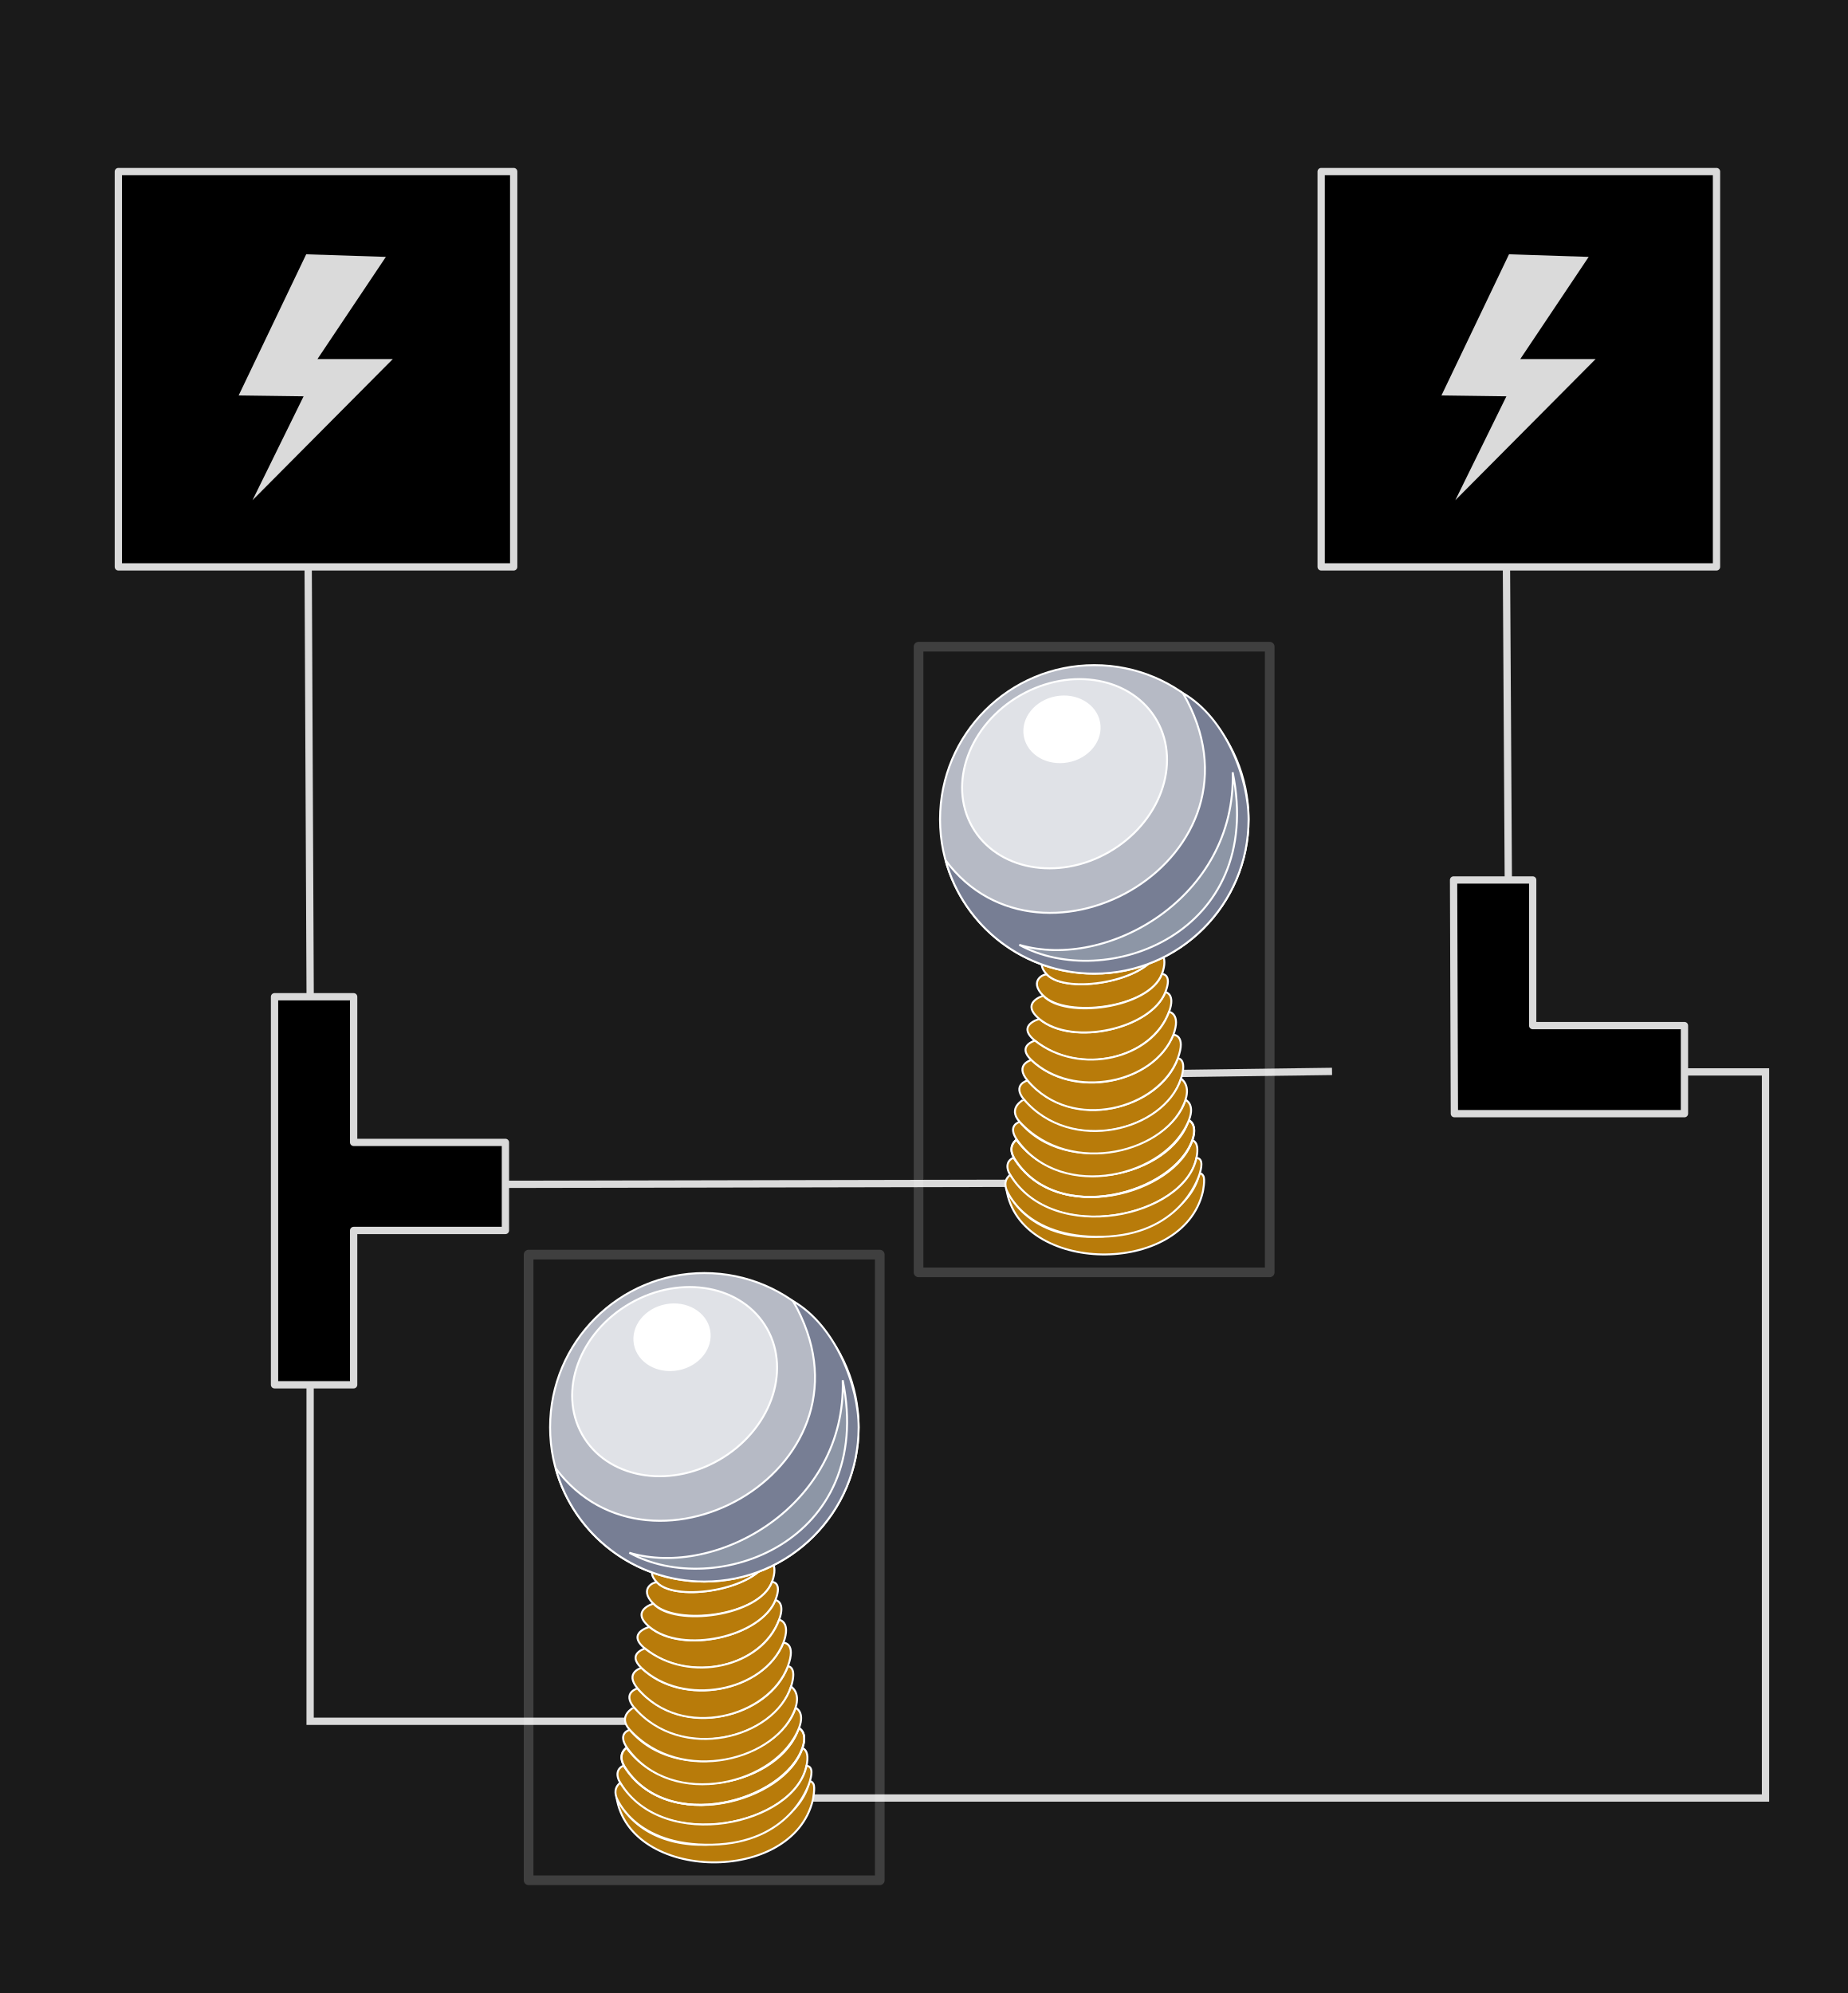
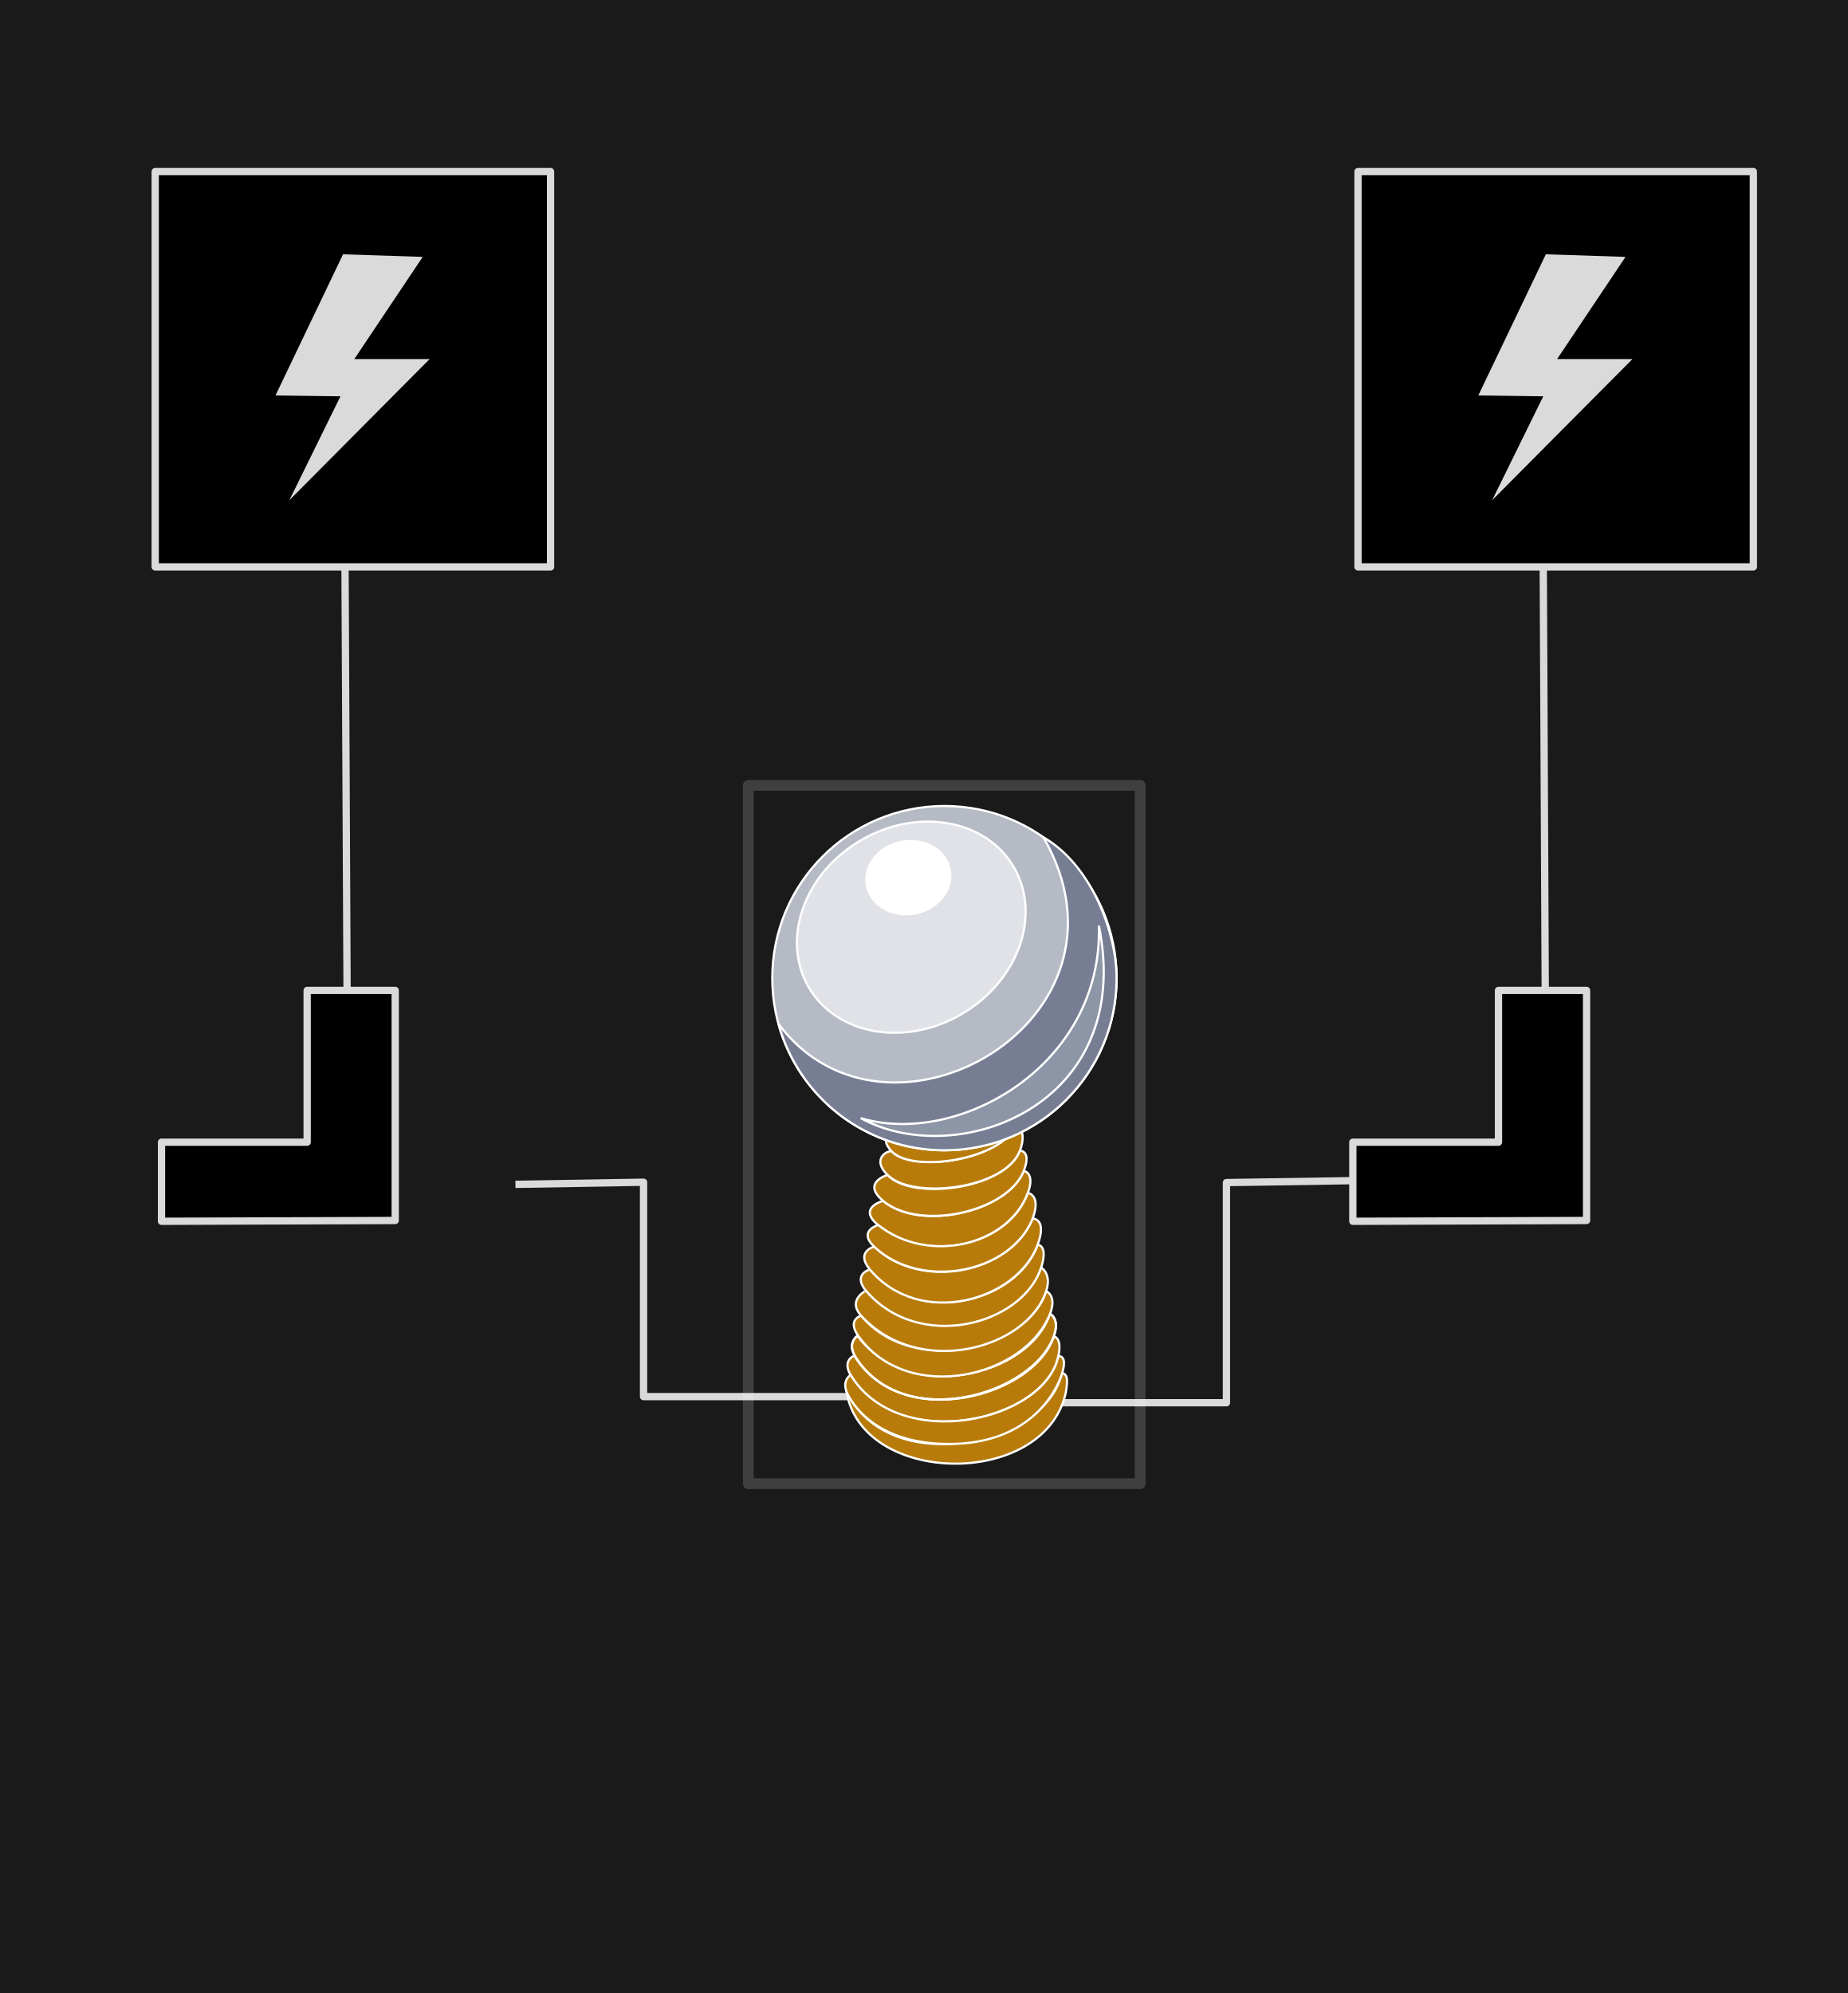
<svg xmlns="http://www.w3.org/2000/svg" width="253.385" height="273.296" viewBox="0 0 253.385 273.296" preserveAspectRation="xMidYMid meet" id="svg2" version="1.1">
  <defs id="defs4" />
  <g id="layer2">
    <rect style="color:#000000;clip-rule:nonzero;display:inline;overflow:visible;visibility:visible;opacity:1;isolation:auto;mix-blend-mode:normal;color-interpolation:sRGB;color-interpolation-filters:linearRGB;solid-color:#000000;solid-opacity:1;fill:#1a1a1a;fill-opacity:1;fill-rule:nonzero;stroke:none;stroke-width:1.459px;stroke-linecap:butt;stroke-linejoin:miter;stroke-miterlimit:4;stroke-dasharray:none;stroke-dashoffset:0;stroke-opacity:1;color-rendering:auto;image-rendering:auto;shape-rendering:auto;text-rendering:auto;enable-background:accumulate" id="rect4145" width="253.764" height="273.719" x="-0.094" y="-0.371" />
  </g>
  <g transform="translate(-40.68119,12.06823)" id="powerlines">
-     <path style="fill:none;fill-rule:evenodd;stroke:#dadada;stroke-width:1;stroke-linecap:butt;stroke-linejoin:round;stroke-miterlimit:4;stroke-dasharray:none;stroke-opacity:1" d="M 247.228,62.54 L 247.526,112.336" id="path4173" />
-     <path id="path3380" d="M 106.306,150.343 L 179.928,150.194" style="fill:none;fill-rule:evenodd;stroke:#dadada;stroke-width:1;stroke-linecap:butt;stroke-linejoin:round;stroke-miterlimit:4;stroke-dasharray:none;stroke-opacity:1" />
-     <path style="fill:none;fill-rule:evenodd;stroke:#dadada;stroke-width:1;stroke-linecap:butt;stroke-linejoin:round;stroke-miterlimit:4;stroke-dasharray:none;stroke-opacity:1" d="M 223.33,134.852 L 200.854,135.15" id="path3382" />
-     <path id="path3428" d="M 82.93,63.803 L 83.228,128.134" style="fill:none;fill-rule:evenodd;stroke:#dadada;stroke-width:1;stroke-linecap:butt;stroke-linejoin:round;stroke-miterlimit:4;stroke-dasharray:none;stroke-opacity:1" />
-     <path style="fill:none;fill-rule:evenodd;stroke:#dadada;stroke-width:1px;stroke-linecap:butt;stroke-linejoin:miter;stroke-opacity:1" d="M 268.245,134.921 L 282.77,134.921 L 282.77,234.49 L 146.779,234.49" id="path4255" />
-     <path style="fill:none;fill-rule:evenodd;stroke:#dadada;stroke-width:1px;stroke-linecap:butt;stroke-linejoin:miter;stroke-opacity:1" d="M 83.205,173.866 L 83.205,223.967 L 127.623,223.967" id="path4264" />
+     <path style="fill:none;fill-rule:evenodd;stroke:#dadada;stroke-width:1;stroke-linecap:butt;stroke-linejoin:round;stroke-miterlimit:4;stroke-dasharray:none;stroke-opacity:1" d="M 252.28,62.54 L 252.578,126.019" id="path4173" />
+     <path id="path3380" d="M 111.358,150.343 L 128.927,150.045 L 128.927,179.444 L 159.831,179.444" style="fill:none;fill-rule:evenodd;stroke:#dadada;stroke-width:1;stroke-linecap:butt;stroke-linejoin:round;stroke-miterlimit:4;stroke-dasharray:none;stroke-opacity:1" />
+     <path style="fill:none;fill-rule:evenodd;stroke:#dadada;stroke-width:1;stroke-linecap:butt;stroke-linejoin:round;stroke-miterlimit:4;stroke-dasharray:none;stroke-opacity:1" d="M 228.382,149.798 L 208.853,150.096 L 208.853,180.286 L 184.671,180.286" id="path3382" />
+     <path id="path3428" d="M 87.982,63.803 L 88.28,125.187" style="fill:none;fill-rule:evenodd;stroke:#dadada;stroke-width:1;stroke-linecap:butt;stroke-linejoin:round;stroke-miterlimit:4;stroke-dasharray:none;stroke-opacity:1" />
  </g>
  <g transform="translate(120.5585,34.16972)" id="generators">
-     <rect y="-10.643" x="-104.329" height="54.209" width="54.209" id="rect4209" style="opacity:1;fill:#000000;fill-opacity:1;stroke:#dadada;stroke-width:1;stroke-linejoin:round;stroke-miterlimit:4;stroke-dasharray:none;stroke-dashoffset:0;stroke-opacity:1" />
-     <rect style="opacity:1;fill:#000000;fill-opacity:1;stroke:#dadada;stroke-width:1;stroke-linejoin:round;stroke-miterlimit:4;stroke-dasharray:none;stroke-dashoffset:0;stroke-opacity:1" id="rect4210" width="54.209" height="54.209" x="60.602" y="-10.643" />
+     <rect y="-10.643" x="-99.276" height="54.209" width="54.209" id="rect4209" style="opacity:1;fill:#000000;fill-opacity:1;stroke:#dadada;stroke-width:1;stroke-linejoin:round;stroke-miterlimit:4;stroke-dasharray:none;stroke-dashoffset:0;stroke-opacity:1" />
+     <rect style="opacity:1;fill:#000000;fill-opacity:1;stroke:#dadada;stroke-width:1;stroke-linejoin:round;stroke-miterlimit:4;stroke-dasharray:none;stroke-dashoffset:0;stroke-opacity:1" id="rect4210" width="54.209" height="54.209" x="65.654" y="-10.643" />
  </g>
  <g id="switches">
-     <path style="fill:#000000;fill-opacity:1;fill-rule:evenodd;stroke:#dadada;stroke-width:1;stroke-linecap:butt;stroke-linejoin:round;stroke-miterlimit:4;stroke-dasharray:none;stroke-opacity:1" d="M 199.316,120.667 L 210.164,120.667 L 210.164,140.637 L 230.974,140.637 L 230.974,152.714 L 199.427,152.714 Z" id="path4234" />
-     <path id="path4148-3-4" d="M 37.644,136.683 L 48.492,136.683 L 48.492,156.654 L 69.303,156.654 L 69.303,168.73 L 48.492,168.73 L 48.492,189.893 L 37.644,189.893 Z" style="fill:#000000;fill-opacity:1;fill-rule:evenodd;stroke:#dadada;stroke-width:1;stroke-linecap:butt;stroke-linejoin:round;stroke-miterlimit:4;stroke-dasharray:none;stroke-opacity:1" />
+     <path id="path4148-3" d="M 22.146,167.473 L 22.146,156.625 L 42.116,156.625 L 42.116,135.815 L 54.193,135.815 L 54.193,167.362 Z" style="fill:#000000;fill-opacity:1;fill-rule:evenodd;stroke:#dadada;stroke-width:1;stroke-linecap:butt;stroke-linejoin:round;stroke-miterlimit:4;stroke-dasharray:none;stroke-opacity:1" />
+     <path style="fill:#000000;fill-opacity:1;fill-rule:evenodd;stroke:#dadada;stroke-width:1;stroke-linecap:butt;stroke-linejoin:round;stroke-miterlimit:4;stroke-dasharray:none;stroke-opacity:1" d="M 185.503,167.473 L 185.503,156.625 L 205.473,156.625 L 205.473,135.815 L 217.55,135.815 L 217.55,167.362 Z" id="path4234" />
  </g>
  <g id="layer1">
-     <g transform="matrix(0.4067321,0,0,0.4067321,39.77584,35.18327)" id="g4243-6" style="stroke:#ffffff;stroke-width:0.661;stroke-miterlimit:4;stroke-dasharray:none;stroke-opacity:1">
+     <g transform="matrix(0.453906,0,0,0.453906,6.43623,48.0016)" id="g4243-6" style="stroke:#ffffff;stroke-width:0.661;stroke-miterlimit:4;stroke-dasharray:none;stroke-opacity:1">
      <path id="path4245-3" d="M 241.495,314.36 C 254.132,341.538 302.032,330.68 306.498,309.238 C 306.498,309.238 307.175,308.73 307.874,309.936 C 308.593,311.164 307.704,315.355 307.704,315.355 C 300.931,344.078 245.813,343.147 241.495,314.36 Z" style="fill:#b87b0a;fill-opacity:1;fill-rule:evenodd;stroke:#ffffff;stroke-width:0.661;stroke-linecap:butt;stroke-linejoin:miter;stroke-miterlimit:4;stroke-dasharray:none;stroke-opacity:1" />
      <path id="path4247-5" d="M 305.566,303.904 C 306.18,300.877 305.969,298.634 304.169,297.893 C 298.56,315.948 258.407,327.356 243.929,303.777 C 241.771,304.73 241.114,306.825 242.765,309.619 C 257.116,333.791 301.566,323.546 305.566,303.904 Z" style="fill:#b87b0a;fill-opacity:1;fill-rule:evenodd;stroke:#ffffff;stroke-width:0.661;stroke-linecap:butt;stroke-linejoin:miter;stroke-miterlimit:4;stroke-dasharray:none;stroke-opacity:1" />
      <path id="path4249-3" d="M 243.993,303.819 C 258.407,327.356 297.989,315.757 304.212,297.829 C 306.074,292.432 302.963,291.119 302.963,291.119 C 296.846,310 260.355,318.742 244.903,297.766 C 244.903,297.766 241.771,299.734 243.972,303.714 Z" style="fill:#b87b0a;fill-opacity:1;fill-rule:evenodd;stroke:#ffffff;stroke-width:0.661;stroke-miterlimit:4;stroke-dasharray:none;stroke-opacity:1" />
      <path id="path4251-55" d="M 243.993,303.819 C 258.407,327.356 297.989,315.757 304.212,297.829 C 306.074,292.432 302.963,291.119 302.963,291.119 C 296.846,310 260.355,318.742 244.903,297.766 C 244.903,297.766 241.771,299.734 243.972,303.714" style="fill:none;stroke:#ffffff;stroke-width:0.661;stroke-linecap:butt;stroke-linejoin:miter;stroke-miterlimit:4;stroke-dasharray:none;stroke-opacity:1" />
      <path id="path4253-0" d="M 253.92,249.21 C 261.604,256.872 289.691,253.422 293.946,241.865 C 296.338,235.346 292.655,234.16 292.655,234.16 C 288.612,244.532 261.752,248.765 255.254,242.14 C 254.534,241.505 248.713,244.003 253.92,249.21 Z" style="fill:#b87b0a;fill-opacity:1;fill-rule:evenodd;stroke:#ffffff;stroke-width:0.661;stroke-linecap:butt;stroke-linejoin:miter;stroke-miterlimit:4;stroke-dasharray:none;stroke-opacity:1" />
      <path id="path4255-3" d="M 245.983,291.733 C 261.709,310.529 296.401,301.745 301.862,284.283 C 301.862,284.283 305.143,285.658 303.069,291.035 C 295.66,310.211 260.376,318.911 245.199,297.977 C 241.495,292.855 245.983,291.733 245.983,291.733 Z" style="fill:#b87b0a;fill-opacity:1;fill-rule:evenodd;stroke:#ffffff;stroke-width:0.661;stroke-linecap:butt;stroke-linejoin:miter;stroke-miterlimit:4;stroke-dasharray:none;stroke-opacity:1" />
      <path id="path4257-3" d="M 247.358,284.134 C 262.831,303.1 294.877,294.697 300.359,277.171 C 302.54,270.249 299.28,270.313 299.28,270.313 C 293.142,287.331 263.911,295.48 248.607,277.763 C 248.607,277.763 243.337,279.181 247.358,284.134 Z" style="fill:#b87b0a;fill-opacity:1;fill-rule:evenodd;stroke:#ffffff;stroke-width:0.661;stroke-linecap:butt;stroke-linejoin:miter;stroke-miterlimit:4;stroke-dasharray:none;stroke-opacity:1" />
      <path id="path4259-41" d="M 251.105,264.344 C 266.091,276.514 290.475,270.482 296.338,254.628 C 298.603,248.469 295.089,247.982 295.089,247.982 C 290.242,260.301 263.784,266.461 252.608,257.041 C 252.608,257.041 244.67,259.116 251.105,264.344 Z" style="fill:#b87b0a;fill-opacity:1;fill-rule:evenodd;stroke:#ffffff;stroke-width:0.661;stroke-linecap:butt;stroke-linejoin:miter;stroke-miterlimit:4;stroke-dasharray:none;stroke-opacity:1" />
      <path id="path4261-4" d="M 292.655,234.16 C 288.612,244.532 261.731,248.786 255.254,242.14 C 250.597,237.378 256.418,235.832 256.418,235.832 C 263.149,245.146 287.321,240.849 292.655,234.16 Z" style="fill:#b87b0a;fill-opacity:1;fill-rule:evenodd;stroke:#ffffff;stroke-width:0.661;stroke-linecap:butt;stroke-linejoin:miter;stroke-miterlimit:4;stroke-dasharray:none;stroke-opacity:1" />
      <path id="path4263-5" d="M 242.765,309.598 C 257.413,333.622 301.524,323.631 305.566,303.883 C 308.149,304.052 307.069,307.756 306.709,309.048 C 306.032,311.418 299.555,329.896 273.774,330.468 C 247.676,331.039 241.644,314.847 241.495,314.572 C 240.712,312.243 241.368,310.698 242.765,309.598 Z" style="fill:#b87b0a;fill-opacity:1;fill-rule:evenodd;stroke:#ffffff;stroke-width:0.661;stroke-linecap:butt;stroke-linejoin:miter;stroke-miterlimit:4;stroke-dasharray:none;stroke-opacity:1" />
      <path id="path4265-2" d="M 301.862,284.283 C 303.598,279.054 300.359,277.171 300.359,277.171 C 294.623,294.612 263.445,302.909 247.38,284.156 C 247.401,284.198 241.644,286.992 245.983,291.733 C 263.403,310.804 296.084,301.766 301.862,284.283 Z" style="fill:#b87b0a;fill-opacity:1;fill-rule:evenodd;stroke:#ffffff;stroke-width:0.661;stroke-linecap:butt;stroke-linejoin:miter;stroke-miterlimit:4;stroke-dasharray:none;stroke-opacity:1" />
      <path id="path4267-3" d="M 248.607,277.763 C 263.699,295.67 292.972,287.267 299.28,270.313 C 302.243,262.312 297.777,262.375 297.777,262.375 C 291.088,278.927 263.911,284.346 249.898,270.863 C 249.898,270.863 244.099,272.429 248.607,277.763 Z" style="fill:#b87b0a;fill-opacity:1;fill-rule:evenodd;stroke:#ffffff;stroke-width:0.661;stroke-linecap:butt;stroke-linejoin:miter;stroke-miterlimit:4;stroke-dasharray:none;stroke-opacity:1" />
      <path id="path4269-7" d="M 251.105,264.344 C 266.218,276.345 290.58,270.525 296.338,254.628 C 296.338,254.628 300.444,255.221 297.777,262.375 C 291.088,278.927 264.017,284.24 249.898,270.863 C 244.861,266.101 251.105,264.344 251.105,264.344 Z" style="fill:#b87b0a;fill-opacity:1;fill-rule:evenodd;stroke:#ffffff;stroke-width:0.661;stroke-linecap:butt;stroke-linejoin:miter;stroke-miterlimit:4;stroke-dasharray:none;stroke-opacity:1" />
      <path id="path4271-5" d="M 252.608,257.041 C 263.868,266.376 290.221,260.301 295.089,247.982 C 297.523,241.823 293.946,241.865 293.946,241.865 C 289.713,253.422 261.265,257.211 253.92,249.21 C 253.92,249.21 245.94,251.496 252.608,257.041 Z" style="fill:#b87b0a;fill-opacity:1;fill-rule:evenodd;stroke:#ffffff;stroke-width:0.661;stroke-linecap:butt;stroke-linejoin:miter;stroke-miterlimit:4;stroke-dasharray:none;stroke-opacity:1" />
      <path id="path4273-3" d="M 323.134,189.753 C 323.134,218.476 299.851,241.759 271.129,241.759 C 242.406,241.759 219.122,218.476 219.122,189.753 C 219.122,161.03 242.406,137.747 271.129,137.747 C 299.851,137.747 323.134,161.03 323.134,189.753 Z" style="fill:#b6bac5;fill-opacity:1;fill-rule:nonzero;stroke:#ffffff;stroke-width:0.661;stroke-linecap:butt;stroke-linejoin:miter;stroke-miterlimit:4;stroke-dasharray:none;stroke-opacity:1" />
      <path id="path4275-7" d="M 275.997,200.802 C 258.788,210.644 238.172,206.792 229.938,192.187 C 221.726,177.582 229.007,157.749 246.215,147.907 C 263.424,138.064 284.04,141.917 292.274,156.522 C 300.486,171.126 293.205,190.96 275.997,200.802 Z" style="fill:#e0e2e7;fill-opacity:1;fill-rule:nonzero;stroke:#ffffff;stroke-width:0.661;stroke-linecap:butt;stroke-linejoin:miter;stroke-miterlimit:4;stroke-dasharray:none;stroke-opacity:1" />
      <path id="path4277-3" d="M 262.239,170.216 C 255.338,171.507 248.819,167.719 247.697,161.729 C 246.575,155.76 251.295,149.854 258.217,148.563 C 265.117,147.272 271.637,151.082 272.758,157.051 C 273.88,163.041 269.16,168.925 262.239,170.216 Z" style="fill:#ffffff;fill-opacity:1;fill-rule:nonzero;stroke:#ffffff;stroke-width:0.661;stroke-linecap:butt;stroke-linejoin:miter;stroke-miterlimit:4;stroke-dasharray:none;stroke-opacity:1" />
      <path id="path4279-2" d="M 301.037,147.208 C 332.871,202.58 253.603,247.453 220.985,203.553 C 227.187,226.117 247.718,241.759 271.129,241.759 C 299.851,241.759 323.134,218.476 323.134,189.753 C 323.134,176.249 315.663,155.654 301.037,147.208 Z" style="fill:#777e94;fill-opacity:1;fill-rule:evenodd;stroke:#ffffff;stroke-width:0.661;stroke-linecap:butt;stroke-linejoin:miter;stroke-miterlimit:4;stroke-dasharray:none;stroke-opacity:1" />
      <path id="path4281-5" d="M 317.779,173.878 C 319.049,216.084 275.341,240.849 245.834,232.044 C 274.769,247.982 328.849,228.488 317.779,173.878 Z" style="fill:#8d96a6;fill-opacity:1;fill-rule:evenodd;stroke:#ffffff;stroke-width:0.661;stroke-linecap:butt;stroke-linejoin:miter;stroke-miterlimit:4;stroke-dasharray:none;stroke-opacity:1" />
    </g>
-     <path id="path4191" d="M 41.986,34.871 L 52.911,35.227 L 43.53,49.239 L 53.861,49.239 L 34.624,68.595 L 41.63,54.345 L 32.724,54.227 Z" style="fill:#dadada;fill-opacity:1;fill-rule:evenodd;stroke:none;stroke-width:1;stroke-linecap:butt;stroke-linejoin:miter;stroke-miterlimit:4;stroke-dasharray:none;stroke-opacity:1" />
-     <path style="fill:#dadada;fill-opacity:1;fill-rule:evenodd;stroke:none;stroke-width:1;stroke-linecap:butt;stroke-linejoin:miter;stroke-miterlimit:4;stroke-dasharray:none;stroke-opacity:1" d="M 206.917,34.871 L 217.842,35.227 L 208.461,49.239 L 218.792,49.239 L 199.554,68.595 L 206.561,54.345 L 197.654,54.227 Z" id="path4212" />
-     <g style="stroke:#ffffff;stroke-width:0.661;stroke-miterlimit:4;stroke-dasharray:none;stroke-opacity:1" id="g4213" transform="matrix(0.4067321,0,0,0.4067321,-13.69425,118.5461)">
-       <path style="fill:#b87b0a;fill-opacity:1;fill-rule:evenodd;stroke:#ffffff;stroke-width:0.661;stroke-linecap:butt;stroke-linejoin:miter;stroke-miterlimit:4;stroke-dasharray:none;stroke-opacity:1" d="M 241.495,314.36 C 254.132,341.538 302.032,330.68 306.498,309.238 C 306.498,309.238 307.175,308.73 307.874,309.936 C 308.593,311.164 307.704,315.355 307.704,315.355 C 300.931,344.078 245.813,343.147 241.495,314.36 Z" id="path4215" />
-       <path style="fill:#b87b0a;fill-opacity:1;fill-rule:evenodd;stroke:#ffffff;stroke-width:0.661;stroke-linecap:butt;stroke-linejoin:miter;stroke-miterlimit:4;stroke-dasharray:none;stroke-opacity:1" d="M 305.566,303.904 C 306.18,300.877 305.969,298.634 304.169,297.893 C 298.56,315.948 258.407,327.356 243.929,303.777 C 241.771,304.73 241.114,306.825 242.765,309.619 C 257.116,333.791 301.566,323.546 305.566,303.904 Z" id="path4217" />
-       <path style="fill:#b87b0a;fill-opacity:1;fill-rule:evenodd;stroke:#ffffff;stroke-width:0.661;stroke-miterlimit:4;stroke-dasharray:none;stroke-opacity:1" d="M 243.993,303.819 C 258.407,327.356 297.989,315.757 304.212,297.829 C 306.074,292.432 302.963,291.119 302.963,291.119 C 296.846,310 260.355,318.742 244.903,297.766 C 244.903,297.766 241.771,299.734 243.972,303.714 Z" id="path4219" />
-       <path style="fill:none;stroke:#ffffff;stroke-width:0.661;stroke-linecap:butt;stroke-linejoin:miter;stroke-miterlimit:4;stroke-dasharray:none;stroke-opacity:1" d="M 243.993,303.819 C 258.407,327.356 297.989,315.757 304.212,297.829 C 306.074,292.432 302.963,291.119 302.963,291.119 C 296.846,310 260.355,318.742 244.903,297.766 C 244.903,297.766 241.771,299.734 243.972,303.714" id="path4221" />
-       <path style="fill:#b87b0a;fill-opacity:1;fill-rule:evenodd;stroke:#ffffff;stroke-width:0.661;stroke-linecap:butt;stroke-linejoin:miter;stroke-miterlimit:4;stroke-dasharray:none;stroke-opacity:1" d="M 253.92,249.21 C 261.604,256.872 289.691,253.422 293.946,241.865 C 296.338,235.346 292.655,234.16 292.655,234.16 C 288.612,244.532 261.752,248.765 255.254,242.14 C 254.534,241.505 248.713,244.003 253.92,249.21 Z" id="path4223" />
-       <path style="fill:#b87b0a;fill-opacity:1;fill-rule:evenodd;stroke:#ffffff;stroke-width:0.661;stroke-linecap:butt;stroke-linejoin:miter;stroke-miterlimit:4;stroke-dasharray:none;stroke-opacity:1" d="M 245.983,291.733 C 261.709,310.529 296.401,301.745 301.862,284.283 C 301.862,284.283 305.143,285.658 303.069,291.035 C 295.66,310.211 260.376,318.911 245.199,297.977 C 241.495,292.855 245.983,291.733 245.983,291.733 Z" id="path4225" />
-       <path style="fill:#b87b0a;fill-opacity:1;fill-rule:evenodd;stroke:#ffffff;stroke-width:0.661;stroke-linecap:butt;stroke-linejoin:miter;stroke-miterlimit:4;stroke-dasharray:none;stroke-opacity:1" d="M 247.358,284.134 C 262.831,303.1 294.877,294.697 300.359,277.171 C 302.54,270.249 299.28,270.313 299.28,270.313 C 293.142,287.331 263.911,295.48 248.607,277.763 C 248.607,277.763 243.337,279.181 247.358,284.134 Z" id="path4227" />
-       <path style="fill:#b87b0a;fill-opacity:1;fill-rule:evenodd;stroke:#ffffff;stroke-width:0.661;stroke-linecap:butt;stroke-linejoin:miter;stroke-miterlimit:4;stroke-dasharray:none;stroke-opacity:1" d="M 251.105,264.344 C 266.091,276.514 290.475,270.482 296.338,254.628 C 298.603,248.469 295.089,247.982 295.089,247.982 C 290.242,260.301 263.784,266.461 252.608,257.041 C 252.608,257.041 244.67,259.116 251.105,264.344 Z" id="path4229" />
-       <path style="fill:#b87b0a;fill-opacity:1;fill-rule:evenodd;stroke:#ffffff;stroke-width:0.661;stroke-linecap:butt;stroke-linejoin:miter;stroke-miterlimit:4;stroke-dasharray:none;stroke-opacity:1" d="M 292.655,234.16 C 288.612,244.532 261.731,248.786 255.254,242.14 C 250.597,237.378 256.418,235.832 256.418,235.832 C 263.149,245.146 287.321,240.849 292.655,234.16 Z" id="path4231" />
-       <path style="fill:#b87b0a;fill-opacity:1;fill-rule:evenodd;stroke:#ffffff;stroke-width:0.661;stroke-linecap:butt;stroke-linejoin:miter;stroke-miterlimit:4;stroke-dasharray:none;stroke-opacity:1" d="M 242.765,309.598 C 257.413,333.622 301.524,323.631 305.566,303.883 C 308.149,304.052 307.069,307.756 306.709,309.048 C 306.032,311.418 299.555,329.896 273.774,330.468 C 247.676,331.039 241.644,314.847 241.495,314.572 C 240.712,312.243 241.368,310.698 242.765,309.598 Z" id="path4233" />
-       <path style="fill:#b87b0a;fill-opacity:1;fill-rule:evenodd;stroke:#ffffff;stroke-width:0.661;stroke-linecap:butt;stroke-linejoin:miter;stroke-miterlimit:4;stroke-dasharray:none;stroke-opacity:1" d="M 301.862,284.283 C 303.598,279.054 300.359,277.171 300.359,277.171 C 294.623,294.612 263.445,302.909 247.38,284.156 C 247.401,284.198 241.644,286.992 245.983,291.733 C 263.403,310.804 296.084,301.766 301.862,284.283 Z" id="path4235" />
-       <path style="fill:#b87b0a;fill-opacity:1;fill-rule:evenodd;stroke:#ffffff;stroke-width:0.661;stroke-linecap:butt;stroke-linejoin:miter;stroke-miterlimit:4;stroke-dasharray:none;stroke-opacity:1" d="M 248.607,277.763 C 263.699,295.67 292.972,287.267 299.28,270.313 C 302.243,262.312 297.777,262.375 297.777,262.375 C 291.088,278.927 263.911,284.346 249.898,270.863 C 249.898,270.863 244.099,272.429 248.607,277.763 Z" id="path4237" />
-       <path style="fill:#b87b0a;fill-opacity:1;fill-rule:evenodd;stroke:#ffffff;stroke-width:0.661;stroke-linecap:butt;stroke-linejoin:miter;stroke-miterlimit:4;stroke-dasharray:none;stroke-opacity:1" d="M 251.105,264.344 C 266.218,276.345 290.58,270.525 296.338,254.628 C 296.338,254.628 300.444,255.221 297.777,262.375 C 291.088,278.927 264.017,284.24 249.898,270.863 C 244.861,266.101 251.105,264.344 251.105,264.344 Z" id="path4239" />
-       <path style="fill:#b87b0a;fill-opacity:1;fill-rule:evenodd;stroke:#ffffff;stroke-width:0.661;stroke-linecap:butt;stroke-linejoin:miter;stroke-miterlimit:4;stroke-dasharray:none;stroke-opacity:1" d="M 252.608,257.041 C 263.868,266.376 290.221,260.301 295.089,247.982 C 297.523,241.823 293.946,241.865 293.946,241.865 C 289.713,253.422 261.265,257.211 253.92,249.21 C 253.92,249.21 245.94,251.496 252.608,257.041 Z" id="path4241" />
-       <path style="fill:#b6bac5;fill-opacity:1;fill-rule:nonzero;stroke:#ffffff;stroke-width:0.661;stroke-linecap:butt;stroke-linejoin:miter;stroke-miterlimit:4;stroke-dasharray:none;stroke-opacity:1" d="M 323.134,189.753 C 323.134,218.476 299.851,241.759 271.129,241.759 C 242.406,241.759 219.122,218.476 219.122,189.753 C 219.122,161.03 242.406,137.747 271.129,137.747 C 299.851,137.747 323.134,161.03 323.134,189.753 Z" id="path4243" />
-       <path style="fill:#e0e2e7;fill-opacity:1;fill-rule:nonzero;stroke:#ffffff;stroke-width:0.661;stroke-linecap:butt;stroke-linejoin:miter;stroke-miterlimit:4;stroke-dasharray:none;stroke-opacity:1" d="M 275.997,200.802 C 258.788,210.644 238.172,206.792 229.938,192.187 C 221.726,177.582 229.007,157.749 246.215,147.907 C 263.424,138.064 284.04,141.917 292.274,156.522 C 300.486,171.126 293.205,190.96 275.997,200.802 Z" id="path4245" />
-       <path style="fill:#ffffff;fill-opacity:1;fill-rule:nonzero;stroke:#ffffff;stroke-width:0.661;stroke-linecap:butt;stroke-linejoin:miter;stroke-miterlimit:4;stroke-dasharray:none;stroke-opacity:1" d="M 262.239,170.216 C 255.338,171.507 248.819,167.719 247.697,161.729 C 246.575,155.76 251.295,149.854 258.217,148.563 C 265.117,147.272 271.637,151.082 272.758,157.051 C 273.88,163.041 269.16,168.925 262.239,170.216 Z" id="path4247" />
-       <path style="fill:#777e94;fill-opacity:1;fill-rule:evenodd;stroke:#ffffff;stroke-width:0.661;stroke-linecap:butt;stroke-linejoin:miter;stroke-miterlimit:4;stroke-dasharray:none;stroke-opacity:1" d="M 301.037,147.208 C 332.871,202.58 253.603,247.453 220.985,203.553 C 227.187,226.117 247.718,241.759 271.129,241.759 C 299.851,241.759 323.134,218.476 323.134,189.753 C 323.134,176.249 315.663,155.654 301.037,147.208 Z" id="path4249" />
-       <path style="fill:#8d96a6;fill-opacity:1;fill-rule:evenodd;stroke:#ffffff;stroke-width:0.661;stroke-linecap:butt;stroke-linejoin:miter;stroke-miterlimit:4;stroke-dasharray:none;stroke-opacity:1" d="M 317.779,173.878 C 319.049,216.084 275.341,240.849 245.834,232.044 C 274.769,247.982 328.849,228.488 317.779,173.878 Z" id="path4251" />
-     </g>
+     <path id="path4191" d="M 47.038,34.871 L 57.963,35.227 L 48.582,49.239 L 58.913,49.239 L 39.676,68.595 L 46.682,54.345 L 37.776,54.227 Z" style="fill:#dadada;fill-opacity:1;fill-rule:evenodd;stroke:none;stroke-width:1;stroke-linecap:butt;stroke-linejoin:miter;stroke-miterlimit:4;stroke-dasharray:none;stroke-opacity:1" />
+     <path style="fill:#dadada;fill-opacity:1;fill-rule:evenodd;stroke:none;stroke-width:1;stroke-linecap:butt;stroke-linejoin:miter;stroke-miterlimit:4;stroke-dasharray:none;stroke-opacity:1" d="M 211.969,34.871 L 222.894,35.227 L 213.513,49.239 L 223.844,49.239 L 204.606,68.595 L 211.613,54.345 L 202.706,54.227 Z" id="path4212" />
  </g>
  <g transform="translate(8.732807,16.88752)" id="sockets">
-     <rect y="71.791" x="117.22" height="85.798" width="48.152" id="rect4171" style="opacity:1;fill:#cccccc;fill-opacity:0;stroke:#ffffff;stroke-width:1.324;stroke-linejoin:round;stroke-miterlimit:4;stroke-dasharray:none;stroke-dashoffset:0;stroke-opacity:0.161" />
-     <rect style="opacity:1;fill:#cccccc;fill-opacity:0;stroke:#ffffff;stroke-width:1.324;stroke-linejoin:round;stroke-miterlimit:4;stroke-dasharray:none;stroke-dashoffset:0;stroke-opacity:0.161" id="rect4253" width="48.152" height="85.798" x="63.75" y="155.154" />
+     <rect y="90.814" x="93.875" height="95.749" width="53.737" id="rect4171" style="opacity:1;fill:#cccccc;fill-opacity:0;stroke:#ffffff;stroke-width:1.477;stroke-linejoin:round;stroke-miterlimit:4;stroke-dasharray:none;stroke-dashoffset:0;stroke-opacity:0.161" />
  </g>
</svg>
